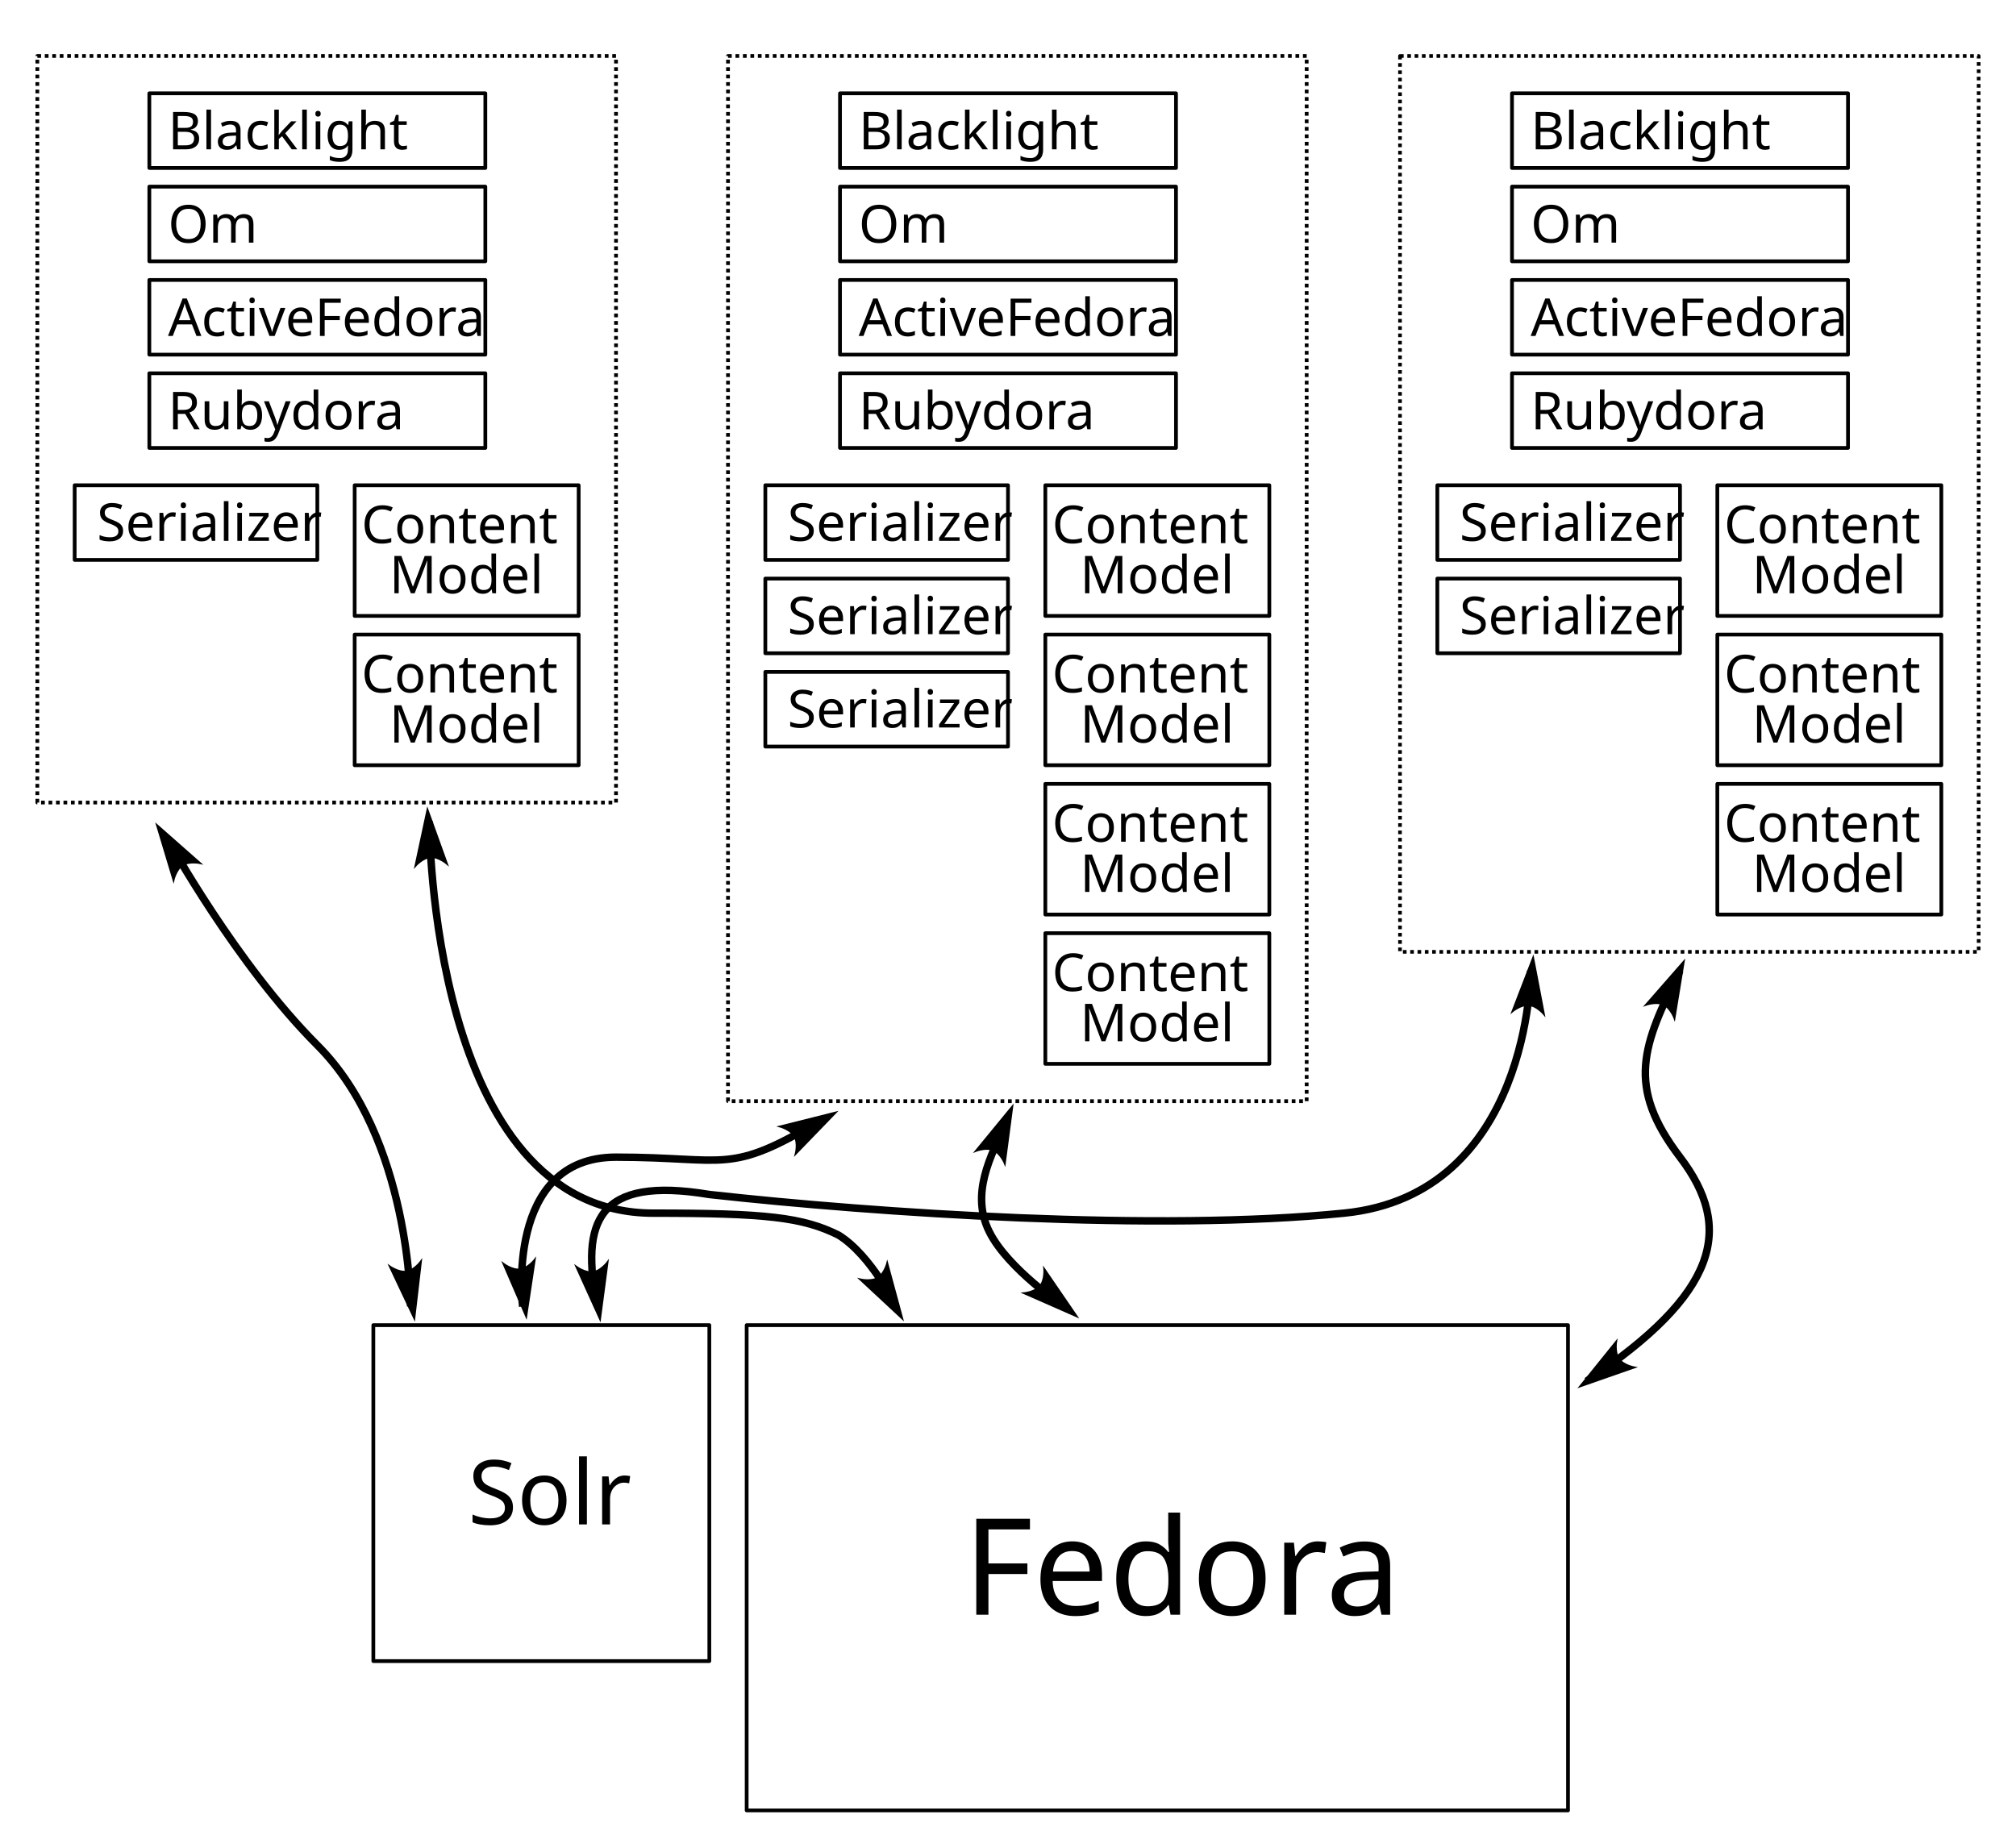
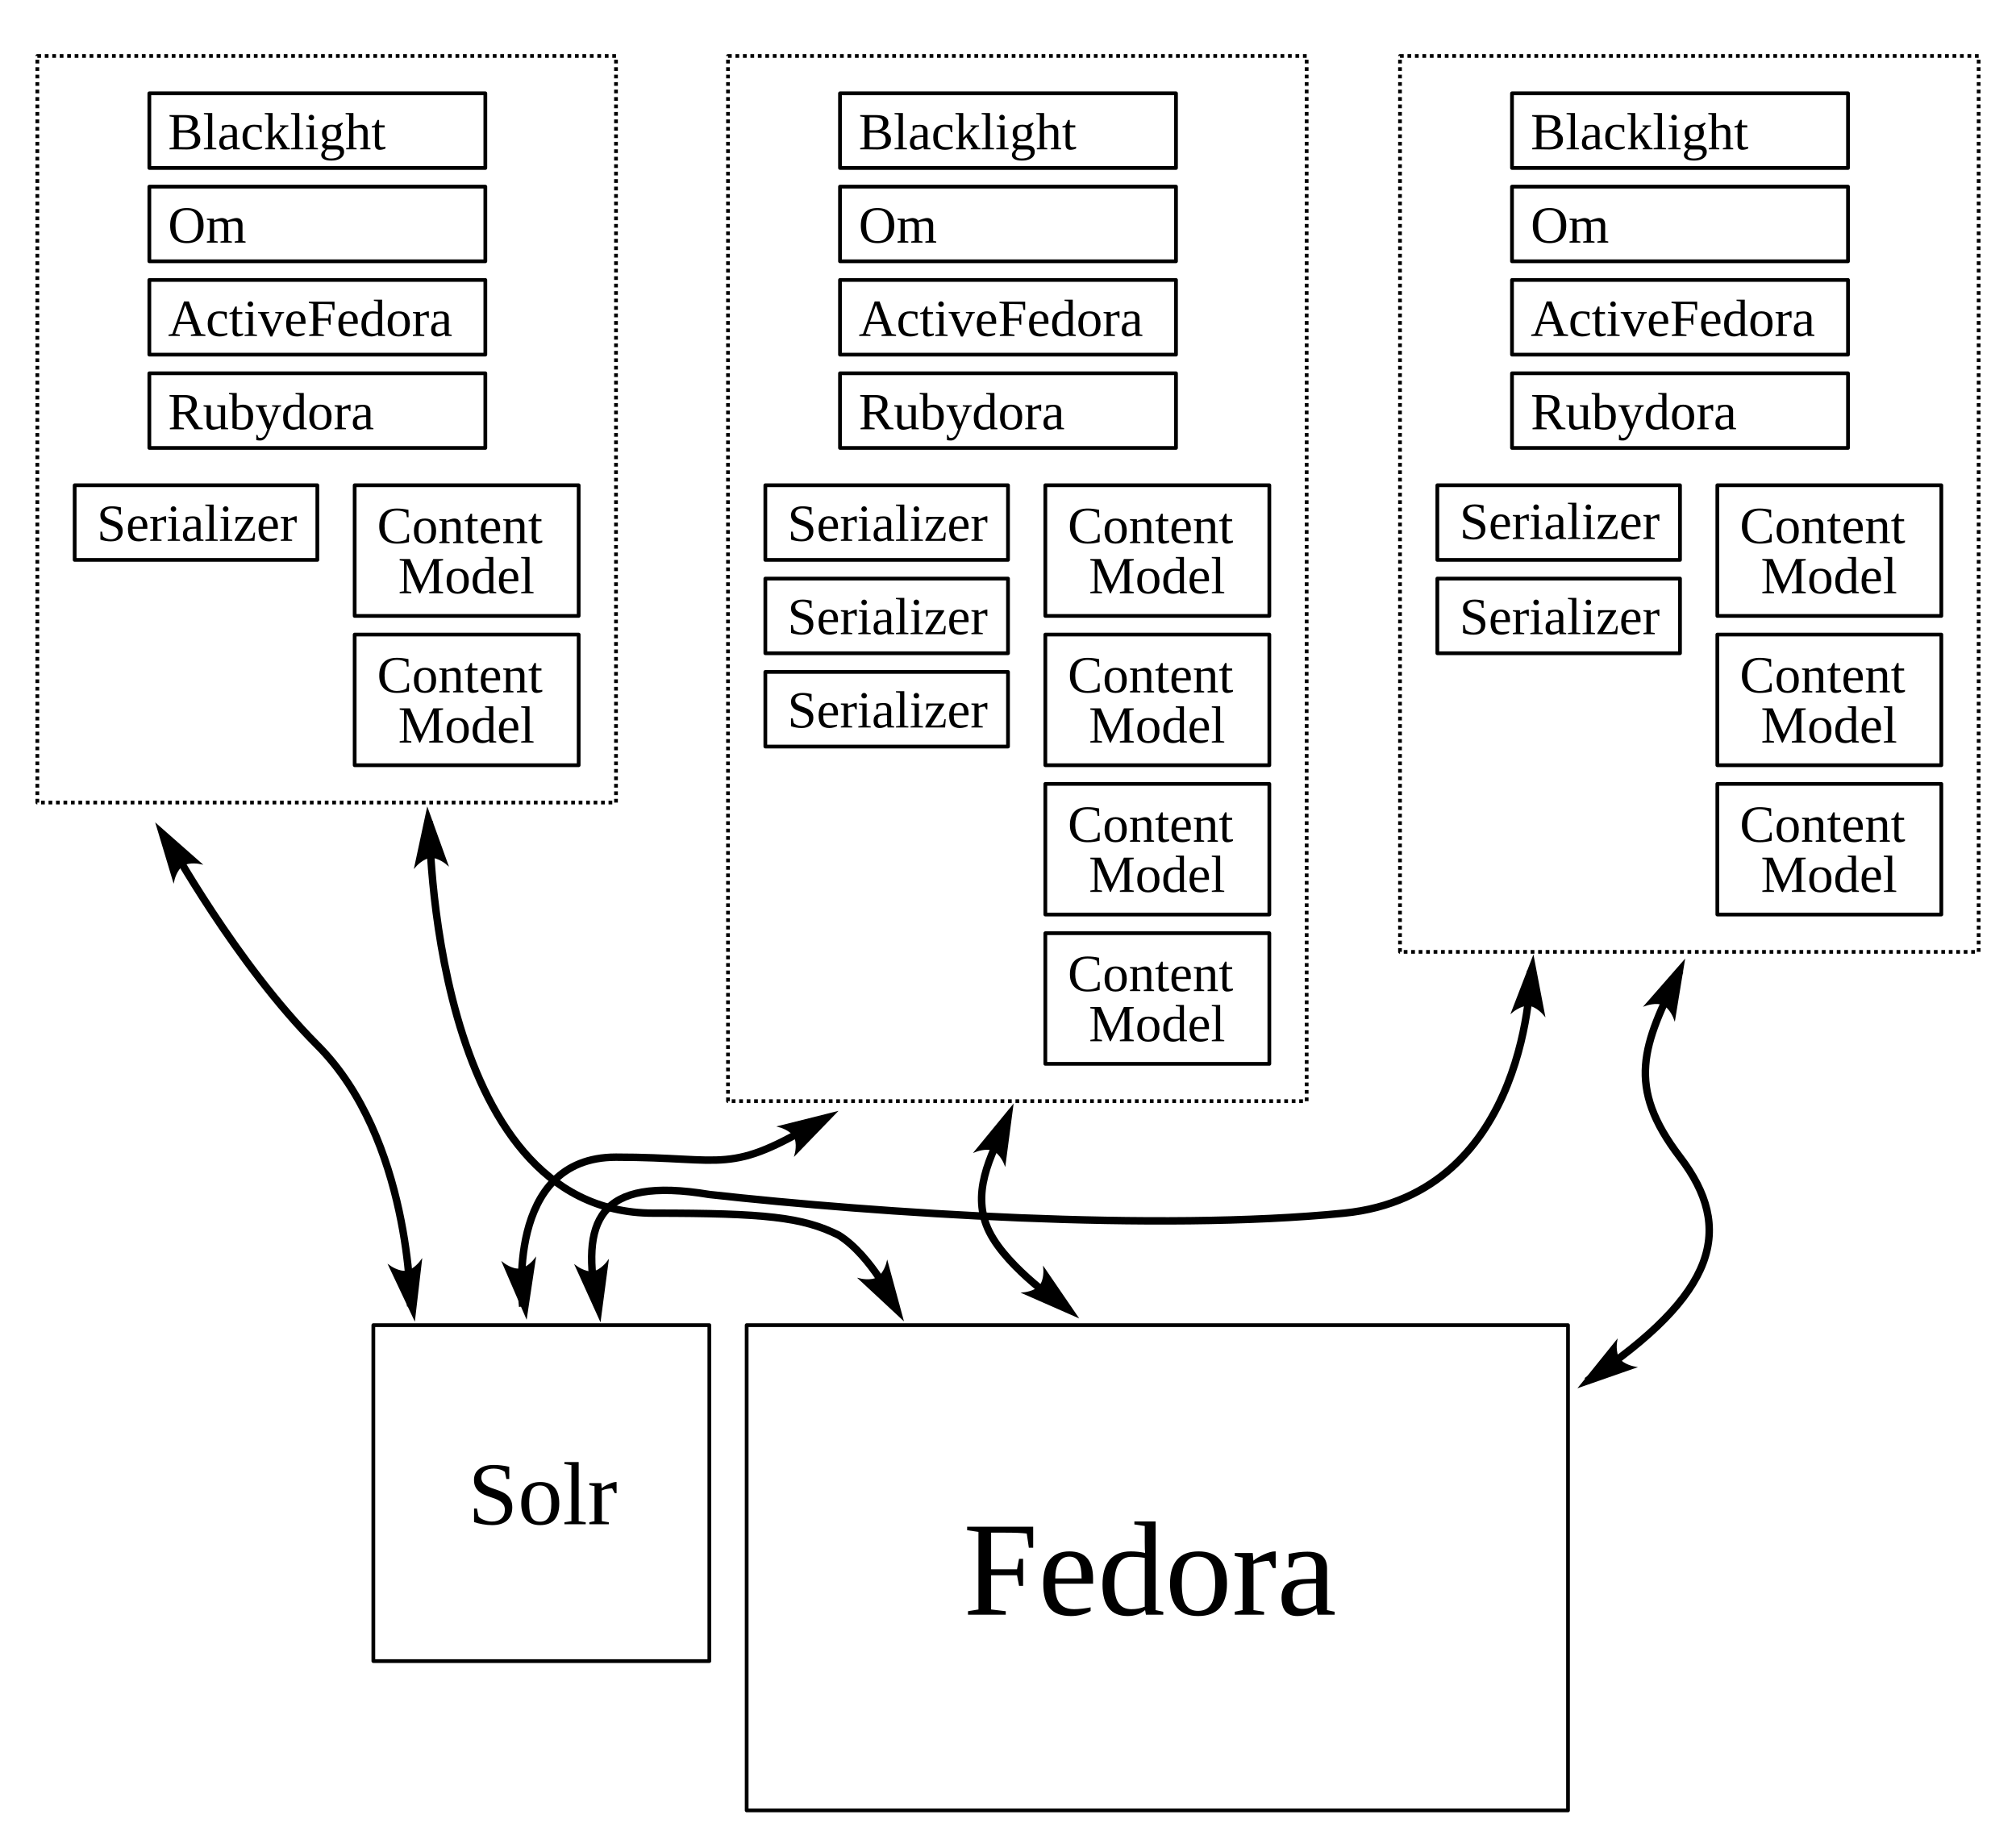
<svg xmlns="http://www.w3.org/2000/svg" width="540" height="495">
-   <path fill="none" stroke="#000" stroke-linejoin="round" d="M40 25h90v20H40z" />
-   <text y="647.36" x="25" style="text-align:start;line-height:123%;-inkscape-font-specification:Myriad Pro" font-size="14" font-weight="400" letter-spacing="0" word-spacing="0" font-family="Myriad Pro" transform="translate(20 -607.36)">
-     <tspan y="647.36" x="25">Blacklight</tspan>
+   <defs>
+     <style>.t,.c{font-size: 14px}.c{text-anchor:middle}.b{fill:none;stroke:#000;stroke-linejoin:round}</style>
+   </defs>
+   <path class="b" stroke-dasharray="1,1" d="M10 15h155v200H10z" />
+   <path class="b" d="M40 25h90v20H40z" />
+   <text class="t" y="40" x="45">Blacklight</text>
+   <path class="b" d="M40 50h90v20H40z" />
+   <text class="t" y="65" x="45">Om</text>
+   <path class="b" d="M40 100h90v20H40z" />
+   <text class="t" y="115" x="45">Rubydora</text>
+   <text class="t" y="90" x="45">ActiveFedora</text>
+   <path class="b" d="M40 75h90v20H40z" />
+   <text class="t" y="144.893" x="25.946">Serializer</text>
+   <path class="b" d="M20 130h65v20H20z" />
+   <path class="b" d="M95 130h60v35H95z" />
+   <text class="c" y="145.498" x="124.924">
+     <tspan y="145.498" x="124.924">Content</tspan>
+     <tspan y="158.938" x="124.924">Model</tspan>
  </text>
-   <text y="672.36" x="25" style="text-align:start;line-height:123%;-inkscape-font-specification:Myriad Pro" font-size="14" font-weight="400" letter-spacing="0" word-spacing="0" font-family="Myriad Pro" transform="translate(20 -607.36)">
-     <tspan y="672.36" x="25">Om</tspan>
+   <path class="b" d="M95 170h60v35H95z" />
+   <text class="c" y="185.49" x="124.924">
+     <tspan y="185.49" x="124.924">Content</tspan>
+     <tspan y="198.938" x="124.924">Model</tspan>
  </text>
-   <path fill="none" stroke="#000" stroke-linejoin="round" d="M40 50h90v20H40z" />
-   <text y="722.36" x="25" style="text-align:start;line-height:123%;-inkscape-font-specification:Myriad Pro" font-size="14" font-weight="400" letter-spacing="0" word-spacing="0" font-family="Myriad Pro" transform="translate(20 -607.36)">
-     <tspan y="722.36" x="25">Rubydora</tspan>
+   <path class="b" stroke-dasharray="1,1" d="M195 15h155v280H195z" />
+   <path class="b" d="M225 25h90v20h-90z" />
+   <text class="t" y="40" x="230">Blacklight</text>
+   <path class="b" d="M225 50h90v20h-90z" />
+   <text class="t" y="65" x="230">Om</text>
+   <path class="b" d="M225 75h90v20h-90z" />
+   <text class="t" y="90" x="230">ActiveFedora</text>
+   <path class="b" d="M225 100h90v20h-90z" />
+   <text class="t" y="115" x="230">Rubydora</text>
+   <path class="b" d="M205 130h65v20h-65z" />
+   <text class="t" y="144.893" x="210.946">Serializer</text>
+   <path class="b" d="M205 155h65v20h-65z" />
+   <text class="t" y="169.893" x="210.946">Serializer</text>
+   <path class="b" d="M205 180h65v20h-65z" />
+   <text class="t" y="194.893" x="210.946">Serializer</text>
+   <path class="b" d="M280 130h60v35h-60z" />
+   <text class="c" y="145.498" x="309.924">
+     <tspan y="145.498" x="309.924">Content</tspan>
+     <tspan y="158.938" x="309.924">Model</tspan>
  </text>
-   <path fill="none" stroke="#000" stroke-linejoin="round" d="M40 100h90v20H40z" />
-   <text y="697.36" x="25" style="text-align:start;line-height:123%;-inkscape-font-specification:Myriad Pro" font-size="14" font-weight="400" letter-spacing="0" word-spacing="0" font-family="Myriad Pro" transform="translate(20 -607.36)">
-     <tspan y="697.36" x="25">ActiveFedora</tspan>
+   <path class="b" d="M280 170h60v35h-60z" />
+   <text class="c" y="185.498" x="309.924">
+     <tspan y="185.498" x="309.924">Content</tspan>
+     <tspan y="198.938" x="309.924">Model</tspan>
  </text>
-   <path fill="none" stroke="#000" stroke-linejoin="round" d="M40 75h90v20H40z" />
-   <text y="832.253" x="25.946" style="text-align:start;line-height:123%;-inkscape-font-specification:Myriad Pro" font-size="14" font-weight="400" letter-spacing="0" word-spacing="0" font-family="Myriad Pro" transform="translate(0 -687.36)">
-     <tspan y="832.253" x="25.946">Serializer</tspan>
+   <path class="b" d="M280 210h60v35h-60z" />
+   <text class="c" y="225.498" x="309.924">
+     <tspan y="225.498" x="309.924">Content</tspan>
+     <tspan y="238.938" x="309.924">Model</tspan>
  </text>
-   <path fill="none" stroke="#000" stroke-linejoin="round" d="M20 130h65v20H20z" />
-   <text y="825.358" x="269.924" style="text-align:center;line-height:96%;-inkscape-font-specification:Myriad Pro" font-size="14" font-weight="400" letter-spacing="0" word-spacing="0" text-anchor="middle" font-family="Myriad Pro" transform="translate(-145 -679.86)">
-     <tspan y="825.358" x="269.924">Content</tspan>
-     <tspan y="838.798" x="269.924">Model</tspan>
+   <path class="b" d="M280 250h60v35h-60z" />
+   <text class="c" y="265.498" x="309.924">
+     <tspan y="265.498" x="309.924">Content</tspan>
+     <tspan y="278.938" x="309.924">Model</tspan>
  </text>
-   <path fill="none" stroke="#000" stroke-linejoin="round" d="M95 130h60v35H95z" />
-   <text y="825.358" x="269.924" style="text-align:center;line-height:96%;-inkscape-font-specification:Myriad Pro" font-size="14" font-weight="400" letter-spacing="0" word-spacing="0" text-anchor="middle" font-family="Myriad Pro" transform="translate(-145 -639.86)">
-     <tspan y="825.358" x="269.924">Content</tspan>
-     <tspan y="838.798" x="269.924">Model</tspan>
+   <path class="b" stroke-dasharray="1,1" d="M375 15h155v240H375z" />
+   <path class="b" d="M405 25h90v20h-90z" />
+   <text class="t" y="40" x="410">Blacklight</text>
+   <path class="b" d="M405 50h90v20h-90z" />
+   <text class="t" y="65" x="410">Om</text>
+   <path class="b" d="M405 75h90v20h-90z" />
+   <text class="t" y="90" x="410">ActiveFedora</text>
+   <path class="b" d="M405 100h90v20h-90z" />
+   <text class="t" y="115" x="410">Rubydora</text>
+   <path class="b" d="M385 130h65v20h-65z" />
+   <text class="t" y="144.393" x="390.946">Serializer</text>
+   <path class="b" d="M385 155h65v20h-65z" />
+   <text class="t" y="169.893" x="390.946">Serializer</text>
+   <text class="c" y="145.498" x="489.924">
+     <tspan y="145.498" x="489.924">Content</tspan>
+     <tspan y="158.938" x="489.924">Model</tspan>
  </text>
-   <path fill="none" stroke="#000" stroke-linejoin="round" d="M95 170h60v35H95z" />
-   <path fill="none" stroke="#000" stroke-linejoin="round" stroke-dasharray="1,1" d="M10 15h155v200H10z" />
-   <path fill="none" stroke="#000" stroke-linejoin="round" d="M225 25h90v20h-90z" />
-   <text y="647.36" x="25" style="text-align:start;line-height:123%;-inkscape-font-specification:Myriad Pro" font-size="14" font-weight="400" letter-spacing="0" word-spacing="0" font-family="Myriad Pro" transform="translate(205 -607.36)">
-     <tspan y="647.36" x="25">Blacklight</tspan>
+   <path class="b" d="M460 130h60v35h-60z" />
+   <text class="c" y="185.498" x="489.924">
+     <tspan y="185.498" x="489.924">Content</tspan>
+     <tspan y="198.938" x="489.924">Model</tspan>
  </text>
-   <text y="672.36" x="25" style="text-align:start;line-height:123%;-inkscape-font-specification:Myriad Pro" font-size="14" font-weight="400" letter-spacing="0" word-spacing="0" font-family="Myriad Pro" transform="translate(205 -607.36)">
-     <tspan y="672.36" x="25">Om</tspan>
+   <path class="b" d="M460 170h60v35h-60z" />
+   <text class="c" y="225.498" x="489.924">
+     <tspan y="225.498" x="489.924">Content</tspan>
+     <tspan y="238.938" x="489.924">Model</tspan>
  </text>
-   <path fill="none" stroke="#000" stroke-linejoin="round" d="M225 50h90v20h-90z" />
-   <text y="722.36" x="25" style="text-align:start;line-height:123%;-inkscape-font-specification:Myriad Pro" font-size="14" font-weight="400" letter-spacing="0" word-spacing="0" font-family="Myriad Pro" transform="translate(205 -607.36)">
-     <tspan y="722.36" x="25">Rubydora</tspan>
-   </text>
-   <path fill="none" stroke="#000" stroke-linejoin="round" d="M225 100h90v20h-90z" />
-   <text y="697.36" x="25" style="text-align:start;line-height:123%;-inkscape-font-specification:Myriad Pro" font-size="14" font-weight="400" letter-spacing="0" word-spacing="0" font-family="Myriad Pro" transform="translate(205 -607.36)">
-     <tspan y="697.36" x="25">ActiveFedora</tspan>
-   </text>
-   <path fill="none" stroke="#000" stroke-linejoin="round" d="M225 75h90v20h-90z" />
-   <text y="832.253" x="25.946" style="text-align:start;line-height:123%;-inkscape-font-specification:Myriad Pro" font-size="14" font-weight="400" letter-spacing="0" word-spacing="0" font-family="Myriad Pro" transform="translate(185 -687.36)">
-     <tspan y="832.253" x="25.946">Serializer</tspan>
-   </text>
-   <path fill="none" stroke="#000" stroke-linejoin="round" d="M205 130h65v20h-65z" />
-   <text y="825.358" x="269.924" style="text-align:center;line-height:96%;-inkscape-font-specification:Myriad Pro" font-size="14" font-weight="400" letter-spacing="0" word-spacing="0" text-anchor="middle" font-family="Myriad Pro" transform="translate(40 -679.86)">
-     <tspan y="825.358" x="269.924">Content</tspan>
-     <tspan y="838.798" x="269.924">Model</tspan>
-   </text>
-   <path fill="none" stroke="#000" stroke-linejoin="round" d="M280 130h60v35h-60z" />
-   <g>
-     <text y="825.358" x="269.924" style="text-align:center;line-height:96%;-inkscape-font-specification:Myriad Pro" font-size="14" font-weight="400" letter-spacing="0" word-spacing="0" text-anchor="middle" font-family="Myriad Pro" transform="translate(40 -639.86)">
-       <tspan y="825.358" x="269.924">Content</tspan>
-       <tspan y="838.798" x="269.924">Model</tspan>
-     </text>
-     <path fill="none" stroke="#000" stroke-linejoin="round" d="M280 170h60v35h-60z" />
-   </g>
-   <g>
-     <text y="832.253" x="25.946" style="text-align:start;line-height:123%;-inkscape-font-specification:Myriad Pro" font-size="14" font-weight="400" letter-spacing="0" word-spacing="0" font-family="Myriad Pro" transform="translate(185 -662.36)">
-       <tspan y="832.253" x="25.946">Serializer</tspan>
-     </text>
-     <path fill="none" stroke="#000" stroke-linejoin="round" d="M205 155h65v20h-65z" />
-   </g>
-   <g>
-     <text y="832.253" x="25.946" style="text-align:start;line-height:123%;-inkscape-font-specification:Myriad Pro" font-size="14" font-weight="400" letter-spacing="0" word-spacing="0" font-family="Myriad Pro" transform="translate(185 -637.36)">
-       <tspan y="832.253" x="25.946">Serializer</tspan>
-     </text>
-     <path fill="none" stroke="#000" stroke-linejoin="round" d="M205 180h65v20h-65z" />
-   </g>
-   <g>
-     <text y="825.358" x="269.924" style="text-align:center;line-height:96%;-inkscape-font-specification:Myriad Pro" font-size="14" font-weight="400" letter-spacing="0" word-spacing="0" text-anchor="middle" font-family="Myriad Pro" transform="translate(40 -599.86)">
-       <tspan y="825.358" x="269.924">Content</tspan>
-       <tspan y="838.798" x="269.924">Model</tspan>
-     </text>
-     <path fill="none" stroke="#000" stroke-linejoin="round" d="M280 210h60v35h-60z" />
-   </g>
-   <g>
-     <text y="825.358" x="269.924" style="text-align:center;line-height:96%;-inkscape-font-specification:Myriad Pro" font-size="14" font-weight="400" letter-spacing="0" word-spacing="0" text-anchor="middle" font-family="Myriad Pro" transform="translate(40 -559.86)">
-       <tspan y="825.358" x="269.924">Content</tspan>
-       <tspan y="838.798" x="269.924">Model</tspan>
-     </text>
-     <path fill="none" stroke="#000" stroke-linejoin="round" d="M280 250h60v35h-60z" />
-   </g>
-   <path fill="none" stroke="#000" stroke-linejoin="round" stroke-dasharray="1,1" d="M195 15h155v280H195z" />
-   <g>
-     <path fill="none" stroke="#000" stroke-linejoin="round" d="M405 25h90v20h-90z" />
-     <text y="647.36" x="25" style="text-align:start;line-height:123%;-inkscape-font-specification:Myriad Pro" font-size="14" font-weight="400" letter-spacing="0" word-spacing="0" font-family="Myriad Pro" transform="translate(385 -607.36)">
-       <tspan y="647.36" x="25">Blacklight</tspan>
-     </text>
-     <text y="672.36" x="25" style="text-align:start;line-height:123%;-inkscape-font-specification:Myriad Pro" font-size="14" font-weight="400" letter-spacing="0" word-spacing="0" font-family="Myriad Pro" transform="translate(385 -607.36)">
-       <tspan y="672.36" x="25">Om</tspan>
-     </text>
-     <path fill="none" stroke="#000" stroke-linejoin="round" d="M405 50h90v20h-90z" />
-     <text y="722.36" x="25" style="text-align:start;line-height:123%;-inkscape-font-specification:Myriad Pro" font-size="14" font-weight="400" letter-spacing="0" word-spacing="0" font-family="Myriad Pro" transform="translate(385 -607.36)">
-       <tspan y="722.36" x="25">Rubydora</tspan>
-     </text>
-     <path fill="none" stroke="#000" stroke-linejoin="round" d="M405 100h90v20h-90z" />
-     <text y="697.36" x="25" style="text-align:start;line-height:123%;-inkscape-font-specification:Myriad Pro" font-size="14" font-weight="400" letter-spacing="0" word-spacing="0" font-family="Myriad Pro" transform="translate(385 -607.36)">
-       <tspan y="697.36" x="25">ActiveFedora</tspan>
-     </text>
-     <path fill="none" stroke="#000" stroke-linejoin="round" d="M405 75h90v20h-90z" />
-     <text y="832.253" x="25.946" style="text-align:start;line-height:123%;-inkscape-font-specification:Myriad Pro" font-size="14" font-weight="400" letter-spacing="0" word-spacing="0" font-family="Myriad Pro" transform="translate(365 -687.36)">
-       <tspan y="832.253" x="25.946">Serializer</tspan>
-     </text>
-     <path fill="none" stroke="#000" stroke-linejoin="round" d="M385 130h65v20h-65z" />
-     <g>
-       <text y="825.358" x="269.924" style="text-align:center;line-height:96%;-inkscape-font-specification:Myriad Pro" font-size="14" font-weight="400" letter-spacing="0" word-spacing="0" text-anchor="middle" font-family="Myriad Pro" transform="translate(220 -679.86)">
-         <tspan y="825.358" x="269.924">Content</tspan>
-         <tspan y="838.798" x="269.924">Model</tspan>
-       </text>
-       <path fill="none" stroke="#000" stroke-linejoin="round" d="M460 130h60v35h-60z" />
-     </g>
-     <g>
-       <text y="825.358" x="269.924" style="text-align:center;line-height:96%;-inkscape-font-specification:Myriad Pro" font-size="14" font-weight="400" letter-spacing="0" word-spacing="0" text-anchor="middle" font-family="Myriad Pro" transform="translate(220 -639.86)">
-         <tspan y="825.358" x="269.924">Content</tspan>
-         <tspan y="838.798" x="269.924">Model</tspan>
-       </text>
-       <path fill="none" stroke="#000" stroke-linejoin="round" d="M460 170h60v35h-60z" />
-     </g>
-     <g>
-       <text y="832.253" x="25.946" style="text-align:start;line-height:123%;-inkscape-font-specification:Myriad Pro" font-size="14" font-weight="400" letter-spacing="0" word-spacing="0" font-family="Myriad Pro" transform="translate(365 -662.36)">
-         <tspan y="832.253" x="25.946">Serializer</tspan>
-       </text>
-       <path fill="none" stroke="#000" stroke-linejoin="round" d="M385 155h65v20h-65z" />
-     </g>
-     <g>
-       <text y="825.358" x="269.924" style="text-align:center;line-height:96%;-inkscape-font-specification:Myriad Pro" font-size="14" font-weight="400" letter-spacing="0" word-spacing="0" text-anchor="middle" font-family="Myriad Pro" transform="translate(220 -599.86)">
-         <tspan y="825.358" x="269.924">Content</tspan>
-         <tspan y="838.798" x="269.924">Model</tspan>
-       </text>
-       <path fill="none" stroke="#000" stroke-linejoin="round" d="M460 210h60v35h-60z" />
-     </g>
-     <path fill="none" stroke="#000" stroke-width=".979" stroke-linejoin="round" stroke-dasharray=".979,.979" d="M375 15h155v240H375z" />
-   </g>
-   <g>
-     <text y="813.248" x="250.354" style="text-align:start;line-height:123%;-inkscape-font-specification:Myriad Pro" font-size="24" font-weight="400" letter-spacing="0" word-spacing="0" font-family="Myriad Pro" transform="translate(-125 -404.86)">
-       <tspan y="813.248" x="250.354">Solr</tspan>
-     </text>
-     <path fill="none" stroke="#000" stroke-linejoin="round" d="M100 355h90v90h-90z" />
-   </g>
-   <g>
-     <text y="817.442" x="218.023" style="text-align:start;line-height:123%;-inkscape-font-specification:Myriad Pro" font-size="36" font-weight="400" letter-spacing="0" word-spacing="0" font-family="Myriad Pro" transform="translate(40 -384.86)">
-       <tspan y="817.442" x="218.023">Fedora</tspan>
-     </text>
-     <path fill="none" stroke="#000" stroke-linejoin="round" d="M200 355h220v130H200z" />
-   </g>
+   <path class="b" d="M460 210h60v35h-60z" />
+   <text y="408.338" x="125.354" font-size="24">Solr</text>
+   <path class="b" d="M100 355h90v90h-90z" />
+   <text y="432.582" x="258.023" font-size="36">Fedora</text>
+   <path class="b" d="M200 355h220v130H200z" />
  <path d="M115 220s0 105 60 105c30 0 40.004 1.075 49.621 5.884C233.485 336.389 240 350 240 350" fill="none" stroke="#000" stroke-width="2" />
  <path d="M140 350s-5-40 25-40 30 5 55-10M270 300c-5 10-10 20-5 30s20 20 20 20" fill="none" stroke="#000" stroke-width="2" />
  <path d="M410 260s0 60-50 65-125 0-170-5c-30-5-34.568 7.162-30 30M425 370c35.271-23.515 39.542-40.935 25-60-14.542-19.065-10-30 0-50M45 225s18.365 33.365 40 55c25 25 25 70 25 70" fill="none" stroke="#000" stroke-width="2" />
  <path d="M41.99 220.962l4.487 14.94s.648-2.96 2.452-4.116c1.804-1.157 4.764-.51 4.764-.51zM110.996 353.304l1.802-15.496s-1.768 2.461-3.883 2.808c-2.114.347-4.576-1.42-4.576-1.42zM114.495 216.803l-3.266 15.254s1.993-2.282 4.131-2.426c2.138-.144 4.42 1.85 4.42 1.85zM410.67 256.459l-5.609 14.556s2.326-1.942 4.46-1.75c2.134.19 4.077 2.517 4.077 2.517zM271.198 296.334l-9.9 12.056s2.819-1.113 4.785-.26c1.966.852 3.079 3.67 3.079 3.67zM288.483 352.711l-8.81-12.874s.282 3.017-1.086 4.667-4.385 1.93-4.385 1.93zM241.736 353.324l-4.08-15.057s-.727 2.942-2.562 4.049c-1.835 1.107-4.777.38-4.777.38zM160.74 353.49l2.045-15.465s-1.806 2.433-3.926 2.747c-2.12.314-4.553-1.493-4.553-1.493zM223.925 297.986l-15.132 3.793s2.928.783 4 2.639c1.071 1.855.288 4.782.288 4.782zM140.966 352.795l2.318-15.427s-1.85 2.4-3.974 2.677c-2.125.276-4.526-1.573-4.526-1.573zM451.055 257.501l-10.272 11.742s2.852-1.025 4.79-.111c1.939.913 2.963 3.765 2.963 3.765zM423.156 371.465l14.729-5.142s-2.986-.516-4.221-2.267c-1.235-1.752-.719-4.738-.719-4.738z" stroke="#000" stroke-width=".429" />
</svg>
